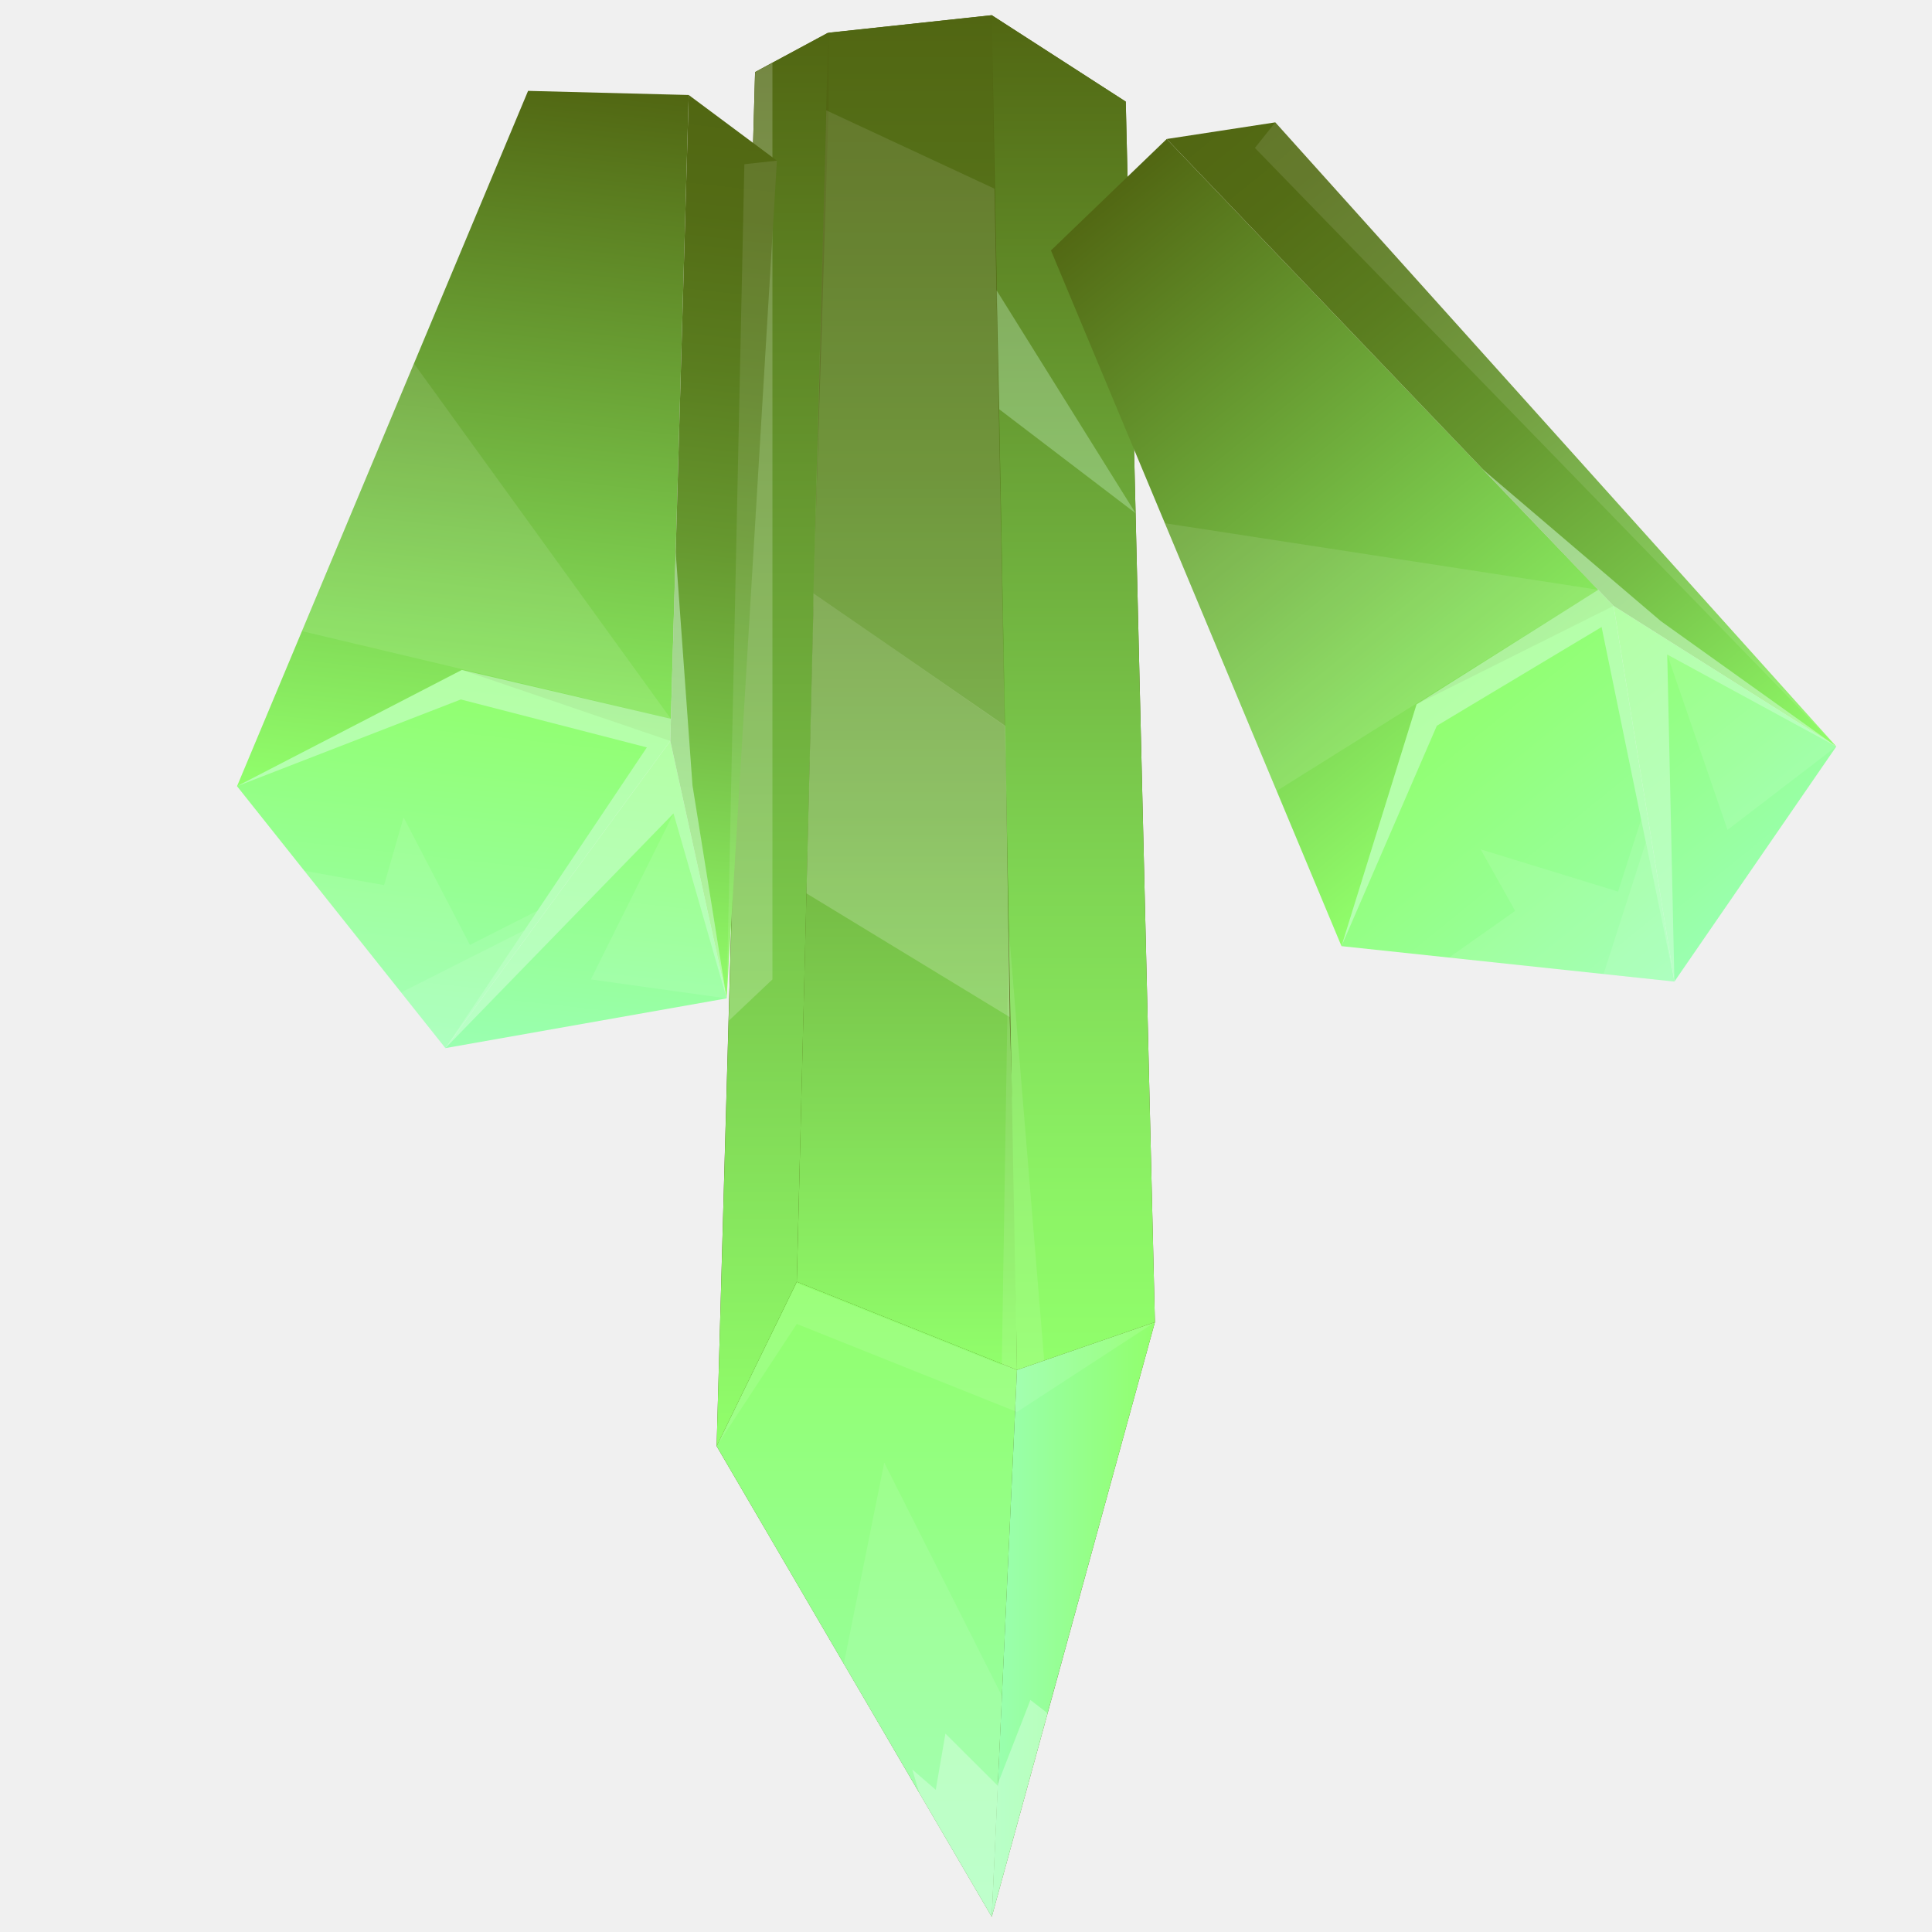
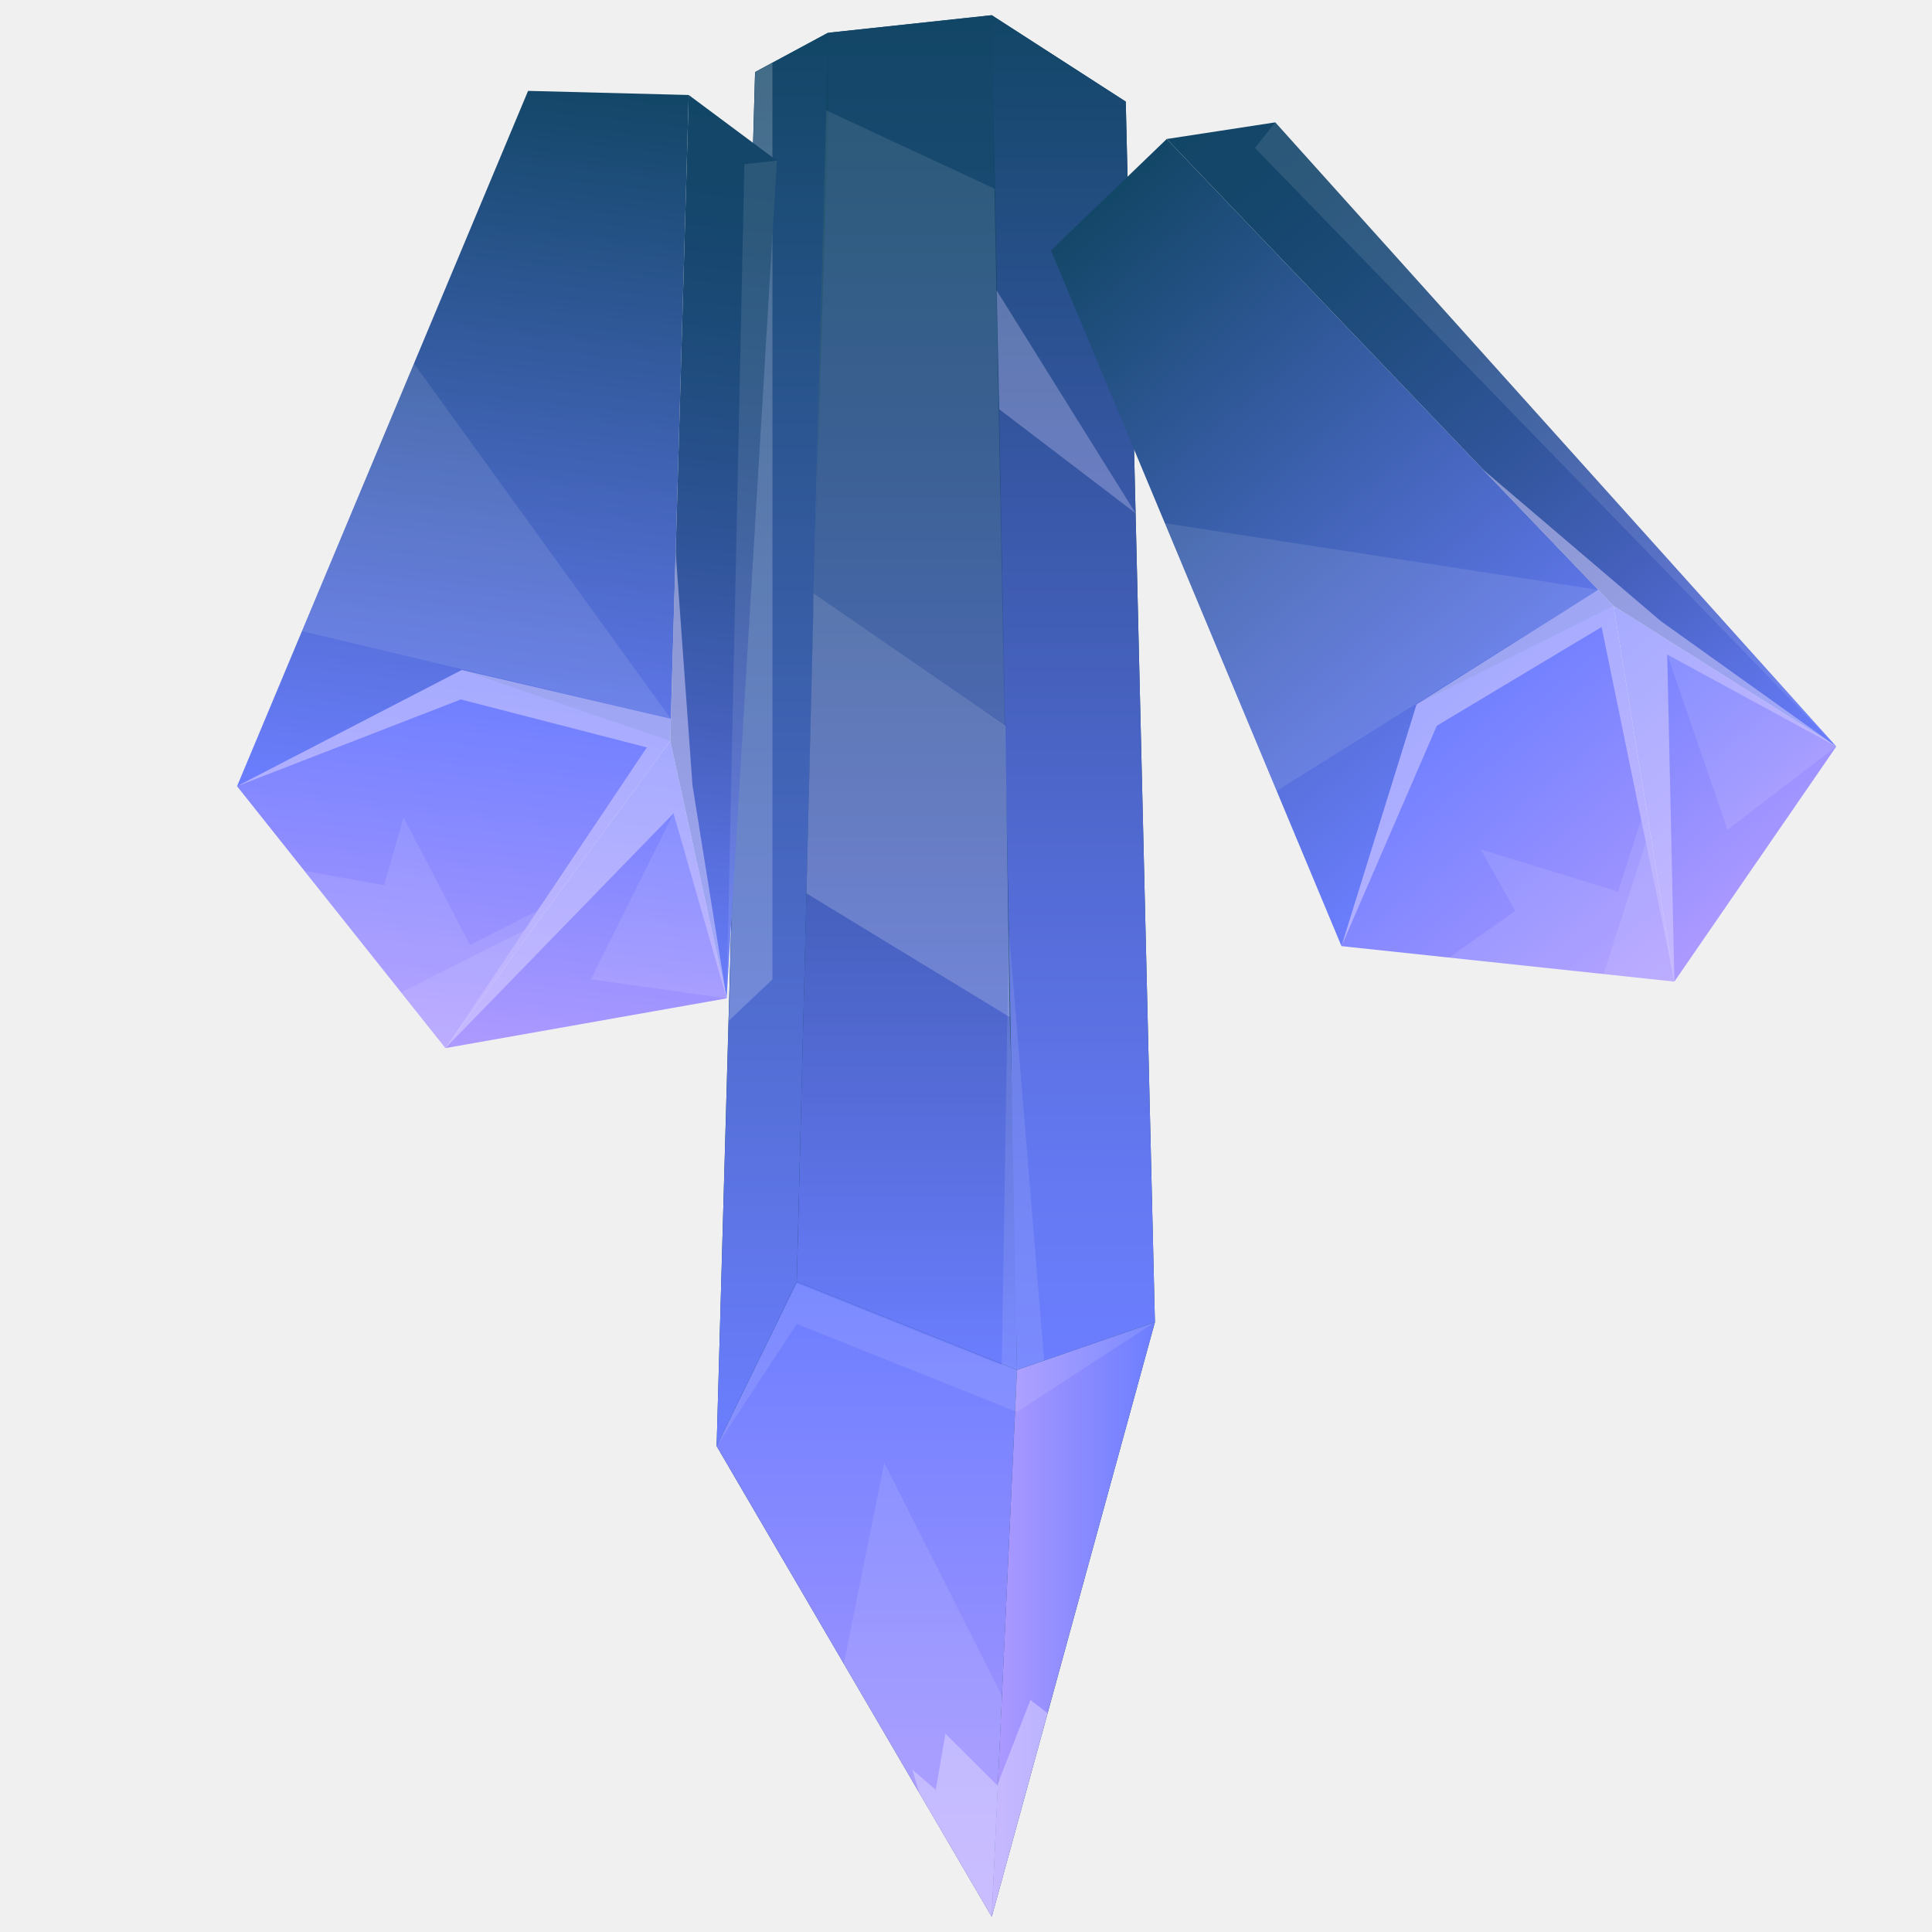
<svg xmlns="http://www.w3.org/2000/svg" version="1.1" id="Layer_1" x="0px" y="0px" viewBox="0 0 1080 1080" style="enable-background:new 0 0 1080 1080;" xml:space="preserve">
  <style type="text/css">
- 	.st0{fill:#516612;}
+ 	.st0{fill:#124666;}
	.st1{fill:url(#SVGID_1_);}
- 	.st2{fill:url(#SVGID_00000067943577153576949310000010109029007200382885_);}
- 	.st3{fill:url(#SVGID_00000027580122109428781160000001617312112400235920_);}
- 	.st4{fill:url(#SVGID_00000146470770426349331360000014875706997854342580_);}
- 	.st5{fill:url(#SVGID_00000058578024929477887650000003276166642271255702_);}
- 	.st6{opacity:0.1;fill:#FFFFFF;}
- 	.st7{opacity:0.5;fill:#D7FFE0;}
- 	.st8{opacity:0.2;fill:#FFFFFF;}
- 	.st9{opacity:0.3;fill:#D7FFE0;}
- 	.st10{fill:url(#SVGID_00000161602537997023983660000017094479576794651013_);}
- 	.st11{fill:url(#SVGID_00000057856235088601087380000010252344299511203770_);}
- 	.st12{fill:url(#SVGID_00000008108062356905508720000014587677571239022473_);}
- 	.st13{fill:url(#SVGID_00000089557608389134723370000014096084082358460546_);}
- 	.st14{fill:url(#SVGID_00000058585355088866171450000014425102189574396317_);}
- 	.st15{fill:url(#SVGID_00000134222528925932808880000001770028209889352877_);}
- 	.st16{fill:url(#SVGID_00000069357204502039594990000014750833239507600820_);}
- 	.st17{fill:url(#SVGID_00000062168045914518751890000007273318603984970372_);}
+ 	.st2{fill:url(#SVGID_00000115495764166641820430000000588053149692894893_);}
+ 	.st3{fill:url(#SVGID_00000050623832756544195440000004446312241261950135_);}
+ 	.st4{fill:url(#SVGID_00000175285981757222727340000015275102206185454475_);}
+ 	.st5{fill:url(#SVGID_00000106147904433404374090000016266642122113797310_);}
+ 	.st6{opacity:0.1;fill:#FFFFFF;enable-background:new    ;}
+ 	.st7{opacity:0.5;fill:#DFD7FF;enable-background:new    ;}
+ 	.st8{opacity:0.2;fill:#FFFFFF;enable-background:new    ;}
+ 	.st9{opacity:0.3;fill:#DFD7FF;enable-background:new    ;}
+ 	.st10{fill:url(#SVGID_00000154393948510710344740000013764920107902016925_);}
+ 	.st11{fill:url(#SVGID_00000087397549464918530170000011958610108427043005_);}
+ 	.st12{fill:url(#SVGID_00000111875763187112453250000006902830916164873146_);}
+ 	.st13{fill:url(#SVGID_00000013182438475661095110000009634348950457313469_);}
+ 	.st14{fill:url(#SVGID_00000087373522871962176150000001266755511696949150_);}
+ 	.st15{fill:url(#SVGID_00000074414492484589234450000007616764652576538008_);}
+ 	.st16{fill:url(#SVGID_00000036936029440509005200000006510089476466953356_);}
+ 	.st17{fill:url(#SVGID_00000104707393317090466270000001945693816532376486_);}
</style>
  <g>
    <polygon class="st0" points="554.4,1071.5 400.6,808.4 422.1,40.3 462.9,18.3 554.4,8.5 629.3,56.8 645.6,739.1  " />
-     <linearGradient id="SVGID_1_" gradientUnits="userSpaceOnUse" x1="484.582" y1="-3719.88" x2="484.582" y2="-3364.916" gradientTransform="matrix(1 0 0 -1 0 -2648.387)">
-       <stop offset="0" style="stop-color:#9AFFB1" />
-       <stop offset="1" style="stop-color:#91FF6C" />
+     <linearGradient id="SVGID_1_" gradientUnits="userSpaceOnUse" x1="484.55" y1="-3719.887" x2="484.55" y2="-3364.887" gradientTransform="matrix(1 0 0 -1 0 -2648.387)">
+       <stop offset="0" style="stop-color:#AE9AFF" />
+       <stop offset="1" style="stop-color:#6C7EFF" />
    </linearGradient>
    <polygon class="st1" points="568.5,765.8 445.4,716.5 400.6,808.4 471.7,930.1 554.4,1071.5 560.1,948.1  " />
-     <linearGradient id="SVGID_00000160894044791029287200000003900262463373923761_" gradientUnits="userSpaceOnUse" x1="554.393" y1="-3553.677" x2="645.628" y2="-3553.677" gradientTransform="matrix(1 0 0 -1 0 -2648.387)">
-       <stop offset="0" style="stop-color:#9AFFB1" />
-       <stop offset="1" style="stop-color:#91FF6C" />
+     <linearGradient id="SVGID_00000168800470996288656610000014326372415441181095_" gradientUnits="userSpaceOnUse" x1="554.4" y1="-3553.687" x2="645.6" y2="-3553.687" gradientTransform="matrix(1 0 0 -1 0 -2648.387)">
+       <stop offset="0" style="stop-color:#AE9AFF" />
+       <stop offset="1" style="stop-color:#6C7EFF" />
    </linearGradient>
-     <polygon style="fill:url(#SVGID_00000160894044791029287200000003900262463373923761_);" points="645.6,739.1 568.5,765.8    557.8,997.1 554.4,1071.5 585.6,957.7  " />
-     <linearGradient id="SVGID_00000159466923588745762750000008919332121741013415_" gradientUnits="userSpaceOnUse" x1="431.765" y1="-3456.786" x2="431.765" y2="-2666.707" gradientTransform="matrix(1 0 0 -1 0 -2648.387)">
-       <stop offset="0" style="stop-color:#91FF6C" />
-       <stop offset="1" style="stop-color:#516612" />
+     <polygon style="fill:url(#SVGID_00000168800470996288656610000014326372415441181095_);" points="645.6,739.1 568.5,765.8    557.8,997.1 554.4,1071.5 585.6,957.7  " />
+     <linearGradient id="SVGID_00000014612409814910190010000001062513024148158393_" gradientUnits="userSpaceOnUse" x1="431.75" y1="-3456.787" x2="431.75" y2="-2666.687" gradientTransform="matrix(1 0 0 -1 0 -2648.387)">
+       <stop offset="0" style="stop-color:#6C7EFF" />
+       <stop offset="1" style="stop-color:#124666" />
    </linearGradient>
-     <polygon style="fill:url(#SVGID_00000159466923588745762750000008919332121741013415_);" points="462.9,18.3 431.5,35.2    422.1,40.3 407.3,570.5 400.6,808.4 445.4,716.5  " />
-     <linearGradient id="SVGID_00000036250581123519827790000009635408026462499248_" gradientUnits="userSpaceOnUse" x1="506.94" y1="-3414.168" x2="506.94" y2="-2656.893" gradientTransform="matrix(1 0 0 -1 0 -2648.387)">
-       <stop offset="0" style="stop-color:#91FF6C" />
-       <stop offset="8.537829e-02" style="stop-color:#8AEE62" />
-       <stop offset="0.398" style="stop-color:#72B440" />
-       <stop offset="0.666" style="stop-color:#608A27" />
-       <stop offset="0.875" style="stop-color:#557018" />
-       <stop offset="1" style="stop-color:#516612" />
+     <polygon style="fill:url(#SVGID_00000014612409814910190010000001062513024148158393_);" points="462.9,18.3 431.5,35.2    422.1,40.3 407.3,570.5 400.6,808.4 445.4,716.5  " />
+     <linearGradient id="SVGID_00000140015156328508008630000001081810781240934784_" gradientUnits="userSpaceOnUse" x1="506.95" y1="-3414.187" x2="506.95" y2="-2656.887" gradientTransform="matrix(1 0 0 -1 0 -2648.387)">
+       <stop offset="0" style="stop-color:#6C7EFF" />
+       <stop offset="8.537828e-02" style="stop-color:#6276EE" />
+       <stop offset="0.398" style="stop-color:#405CB4" />
+       <stop offset="0.666" style="stop-color:#27508A" />
+       <stop offset="0.875" style="stop-color:#184970" />
+       <stop offset="1" style="stop-color:#124666" />
    </linearGradient>
-     <polygon style="fill:url(#SVGID_00000036250581123519827790000009635408026462499248_);" points="568.5,765.8 568,723.1 568,723    566.8,640 566.8,639.9 564.4,568.7 564.4,568.6 562,405.8 562,405.8 555.9,105.5 555.9,105.5 554.3,8.5 463.5,18.3 463.2,61.7    463.2,61.7 454.7,331.5 454.7,331.6 454.6,343.3 450.8,499.4 448.4,596.3 446,693.4 445.4,716.5  " />
-     <linearGradient id="SVGID_00000072968789132961784290000001455893451338859697_" gradientUnits="userSpaceOnUse" x1="600.012" y1="-3414.168" x2="600.012" y2="-2656.893" gradientTransform="matrix(1 0 0 -1 0 -2648.387)">
-       <stop offset="0" style="stop-color:#91FF6C" />
-       <stop offset="0.13" style="stop-color:#8CF365" />
-       <stop offset="0.362" style="stop-color:#7FD553" />
-       <stop offset="0.67" style="stop-color:#6AA336" />
-       <stop offset="1" style="stop-color:#516612" />
+     <polygon style="fill:url(#SVGID_00000140015156328508008630000001081810781240934784_);" points="568.5,765.8 568,723.1 568,723    566.8,640 566.8,639.9 564.4,568.7 564.4,568.6 562,405.8 562,405.8 555.9,105.5 555.9,105.5 554.3,8.5 463.5,18.3 463.2,61.7    463.2,61.7 454.7,331.5 454.7,331.6 454.6,343.3 450.8,499.4 448.4,596.3 446,693.4 445.4,716.5  " />
+     <linearGradient id="SVGID_00000028320623353737624900000001034245623024304773_" gradientUnits="userSpaceOnUse" x1="600" y1="-3414.187" x2="600" y2="-2656.887" gradientTransform="matrix(1 0 0 -1 0 -2648.387)">
+       <stop offset="0" style="stop-color:#6C7EFF" />
+       <stop offset="0.13" style="stop-color:#6579F3" />
+       <stop offset="0.362" style="stop-color:#536BD5" />
+       <stop offset="0.67" style="stop-color:#3656A3" />
+       <stop offset="1" style="stop-color:#124666" />
    </linearGradient>
-     <polygon style="fill:url(#SVGID_00000072968789132961784290000001455893451338859697_);" points="645.6,739.1 629.3,56.8    554.4,8.5 568.5,765.8  " />
+     <polygon style="fill:url(#SVGID_00000028320623353737624900000001034245623024304773_);" points="645.6,739.1 629.3,56.8    554.4,8.5 568.5,765.8  " />
    <polygon class="st6" points="560.1,948.1 494.3,817.6 471.7,930.1 513.8,1002.1 554.4,1071.5 557.8,998.3  " />
    <polygon class="st7" points="557.8,998.3 528.5,969.1 523.1,1000.5 510,989.2 513.8,1002.1 554.4,1071.5  " />
    <polygon class="st7" points="585.6,957.7 576,950.3 557.8,997.1 554.4,1071.5  " />
    <polygon class="st6" points="583.7,760.5 645.6,739.1 568.5,789.3 567.5,788.9 445.4,740.1 400.6,808.4 445.4,717.3 560,763.1    563.9,519.2  " />
    <polygon class="st8" points="431.8,547.5 431.8,35.2 422.2,40.3 407.5,570.5  " />
    <polygon class="st8" points="564.4,568.7 564.4,568.6 562,405.8 562,405.8 454.7,331.6 454.7,331.6 454.6,343.3 450.8,499.4    564.5,568.6  " />
    <polygon class="st6" points="561.6,405.8 555.9,105.5 555.9,105.5 556,105.5 461.9,61.7 454.7,331.5 454.7,331.6 454.8,331.6  " />
    <polygon class="st9" points="558.6,228.8 634.8,286.9 557.1,162.3  " />
  </g>
  <g>
-     <linearGradient id="SVGID_00000083797725331311519200000010972509046156967331_" gradientUnits="userSpaceOnUse" x1="565.422" y1="-2942.968" x2="565.422" y2="-2531.116" gradientTransform="matrix(0.9939 0.11 0.11 -0.9939 12.5015 -2534.59)">
-       <stop offset="0" style="stop-color:#91FF6C" />
-       <stop offset="1" style="stop-color:#516612" />
+     <linearGradient id="SVGID_00000002344083650308800350000011995142633094075051_" gradientUnits="userSpaceOnUse" x1="565.422" y1="-2942.933" x2="565.422" y2="-2531.089" gradientTransform="matrix(0.9939 0.11 0.11 -0.9939 12.5015 -2534.59)">
+       <stop offset="0" style="stop-color:#6C7EFF" />
+       <stop offset="1" style="stop-color:#124666" />
    </linearGradient>
-     <polygon style="fill:url(#SVGID_00000083797725331311519200000010972509046156967331_);" points="132.5,439.5 295.2,50.8 385,53.1    374.7,414.2  " />
-     <linearGradient id="SVGID_00000151531837489417947470000005159265023557059200_" gradientUnits="userSpaceOnUse" x1="565.422" y1="-3075.663" x2="565.422" y2="-2864.452" gradientTransform="matrix(0.9939 0.11 0.11 -0.9939 12.5015 -2534.59)">
-       <stop offset="0" style="stop-color:#9AFFB1" />
-       <stop offset="1" style="stop-color:#91FF6C" />
+     <polygon style="fill:url(#SVGID_00000002344083650308800350000011995142633094075051_);" points="132.5,439.5 295.2,50.8 385,53.1    374.7,414.2  " />
+     <linearGradient id="SVGID_00000029006492859324374450000016805610457876967808_" gradientUnits="userSpaceOnUse" x1="565.422" y1="-3075.633" x2="565.422" y2="-2864.498" gradientTransform="matrix(0.9939 0.11 0.11 -0.9939 12.5015 -2534.59)">
+       <stop offset="0" style="stop-color:#AE9AFF" />
+       <stop offset="1" style="stop-color:#6C7EFF" />
    </linearGradient>
-     <polygon style="fill:url(#SVGID_00000151531837489417947470000005159265023557059200_);" points="249,585.9 132.5,439.5    258.2,374.5 374.7,414.2  " />
-     <linearGradient id="SVGID_00000152959322721778921900000006052096069585891743_" gradientUnits="userSpaceOnUse" x1="654.94" y1="-3075.663" x2="654.94" y2="-2891.149" gradientTransform="matrix(0.9939 0.11 0.11 -0.9939 12.5015 -2534.59)">
-       <stop offset="0" style="stop-color:#9AFFB1" />
-       <stop offset="1" style="stop-color:#91FF6C" />
+     <polygon style="fill:url(#SVGID_00000029006492859324374450000016805610457876967808_);" points="249,585.9 132.5,439.5    258.2,374.5 374.7,414.2  " />
+     <linearGradient id="SVGID_00000158742041018193260020000003676253856079629196_" gradientUnits="userSpaceOnUse" x1="654.942" y1="-3075.633" x2="654.942" y2="-2891.142" gradientTransform="matrix(0.9939 0.11 0.11 -0.9939 12.5015 -2534.59)">
+       <stop offset="0" style="stop-color:#AE9AFF" />
+       <stop offset="1" style="stop-color:#6C7EFF" />
    </linearGradient>
-     <polygon style="fill:url(#SVGID_00000152959322721778921900000006052096069585891743_);" points="249,585.9 406.2,558.1    374.7,414.2  " />
-     <linearGradient id="SVGID_00000164490718610607337720000002494347084795872397_" gradientUnits="userSpaceOnUse" x1="693.223" y1="-3030.663" x2="693.223" y2="-2531.116" gradientTransform="matrix(0.9939 0.11 0.11 -0.9939 12.5015 -2534.59)">
-       <stop offset="0" style="stop-color:#91FF6C" />
-       <stop offset="6.749427e-02" style="stop-color:#8AEF62" />
-       <stop offset="0.291" style="stop-color:#76BE46" />
-       <stop offset="0.504" style="stop-color:#66982F" />
-       <stop offset="0.699" style="stop-color:#5A7D1F" />
-       <stop offset="0.87" style="stop-color:#536C15" />
-       <stop offset="1" style="stop-color:#516612" />
+     <polygon style="fill:url(#SVGID_00000158742041018193260020000003676253856079629196_);" points="249,585.9 406.2,558.1    374.7,414.2  " />
+     <linearGradient id="SVGID_00000131345624547582869110000013533637018552657341_" gradientUnits="userSpaceOnUse" x1="693.226" y1="-3030.708" x2="693.226" y2="-2531.089" gradientTransform="matrix(0.9939 0.11 0.11 -0.9939 12.5015 -2534.59)">
+       <stop offset="0" style="stop-color:#6C7EFF" />
+       <stop offset="6.749427e-02" style="stop-color:#6277EF" />
+       <stop offset="0.291" style="stop-color:#4661BE" />
+       <stop offset="0.504" style="stop-color:#2F5498" />
+       <stop offset="0.699" style="stop-color:#1F4C7D" />
+       <stop offset="0.87" style="stop-color:#15466C" />
+       <stop offset="1" style="stop-color:#124666" />
    </linearGradient>
-     <polygon style="fill:url(#SVGID_00000164490718610607337720000002494347084795872397_);" points="385,53.1 434.3,89.8 406.2,558.1    374.7,414.2  " />
+     <polygon style="fill:url(#SVGID_00000131345624547582869110000013533637018552657341_);" points="385,53.1 434.3,89.8 406.2,558.1    374.7,414.2  " />
    <polygon class="st7" points="132.5,439.5 258.2,374.5 375,401.8 377.7,308.5 387.1,439 406.2,558.1 376.5,454.7 249,585.9    361.6,417.8 257.6,391  " />
    <polygon class="st6" points="170.1,486.8 249,585.9 300.4,509.1 262.7,528.2 225.6,456.9 214.7,494.8  " />
    <polygon class="st6" points="249,585.9 293.2,520 224.2,554.8  " />
    <polygon class="st6" points="376.5,454.7 330.3,547.5 406.2,558.1  " />
    <polygon class="st6" points="375,401.8 168.8,352.8 231.4,203.2  " />
    <polygon class="st6" points="434.3,89.8 416.1,91.8 406.2,558.1  " />
  </g>
  <g>
-     <linearGradient id="SVGID_00000090268902359591647580000013332403334540331667_" gradientUnits="userSpaceOnUse" x1="245.626" y1="-1611.271" x2="245.626" y2="-1199.409" gradientTransform="matrix(0.7764 -0.6302 -0.6302 -0.7764 -363.8554 -642.2989)">
-       <stop offset="0" style="stop-color:#91FF6C" />
-       <stop offset="1" style="stop-color:#516612" />
+     <linearGradient id="SVGID_00000112632626476265911890000017343224637148738955_" gradientUnits="userSpaceOnUse" x1="245.62" y1="-1611.29" x2="245.62" y2="-1199.386" gradientTransform="matrix(0.7764 -0.6302 -0.6302 -0.7764 -363.8554 -642.2989)">
+       <stop offset="0" style="stop-color:#6C7EFF" />
+       <stop offset="1" style="stop-color:#124666" />
    </linearGradient>
-     <polygon style="fill:url(#SVGID_00000090268902359591647580000013332403334540331667_);" points="749.9,528.9 587.5,140    652.2,77.7 902,338.7  " />
-     <linearGradient id="SVGID_00000120522741168445686970000011198548078889886364_" gradientUnits="userSpaceOnUse" x1="245.626" y1="-1743.957" x2="245.626" y2="-1532.749" gradientTransform="matrix(0.7764 -0.6302 -0.6302 -0.7764 -363.8554 -642.2989)">
-       <stop offset="0" style="stop-color:#9AFFB1" />
-       <stop offset="1" style="stop-color:#91FF6C" />
+     <polygon style="fill:url(#SVGID_00000112632626476265911890000017343224637148738955_);" points="749.9,528.9 587.5,140    652.2,77.7 902,338.7  " />
+     <linearGradient id="SVGID_00000021086975071377648760000003100472080735939518_" gradientUnits="userSpaceOnUse" x1="245.62" y1="-1743.949" x2="245.62" y2="-1532.785" gradientTransform="matrix(0.7764 -0.6302 -0.6302 -0.7764 -363.8554 -642.2989)">
+       <stop offset="0" style="stop-color:#AE9AFF" />
+       <stop offset="1" style="stop-color:#6C7EFF" />
    </linearGradient>
-     <polygon style="fill:url(#SVGID_00000120522741168445686970000011198548078889886364_);" points="936,548.7 749.9,528.9    791.9,393.7 902,338.7  " />
-     <linearGradient id="SVGID_00000109710808577168867390000012608592494158656130_" gradientUnits="userSpaceOnUse" x1="335.153" y1="-1743.957" x2="335.153" y2="-1559.438" gradientTransform="matrix(0.7764 -0.6302 -0.6302 -0.7764 -363.8554 -642.2989)">
-       <stop offset="0" style="stop-color:#9AFFB1" />
-       <stop offset="1" style="stop-color:#91FF6C" />
+     <polygon style="fill:url(#SVGID_00000021086975071377648760000003100472080735939518_);" points="936,548.7 749.9,528.9    791.9,393.7 902,338.7  " />
+     <linearGradient id="SVGID_00000070117511824174657410000009227903588200966057_" gradientUnits="userSpaceOnUse" x1="335.193" y1="-1743.949" x2="335.193" y2="-1559.469" gradientTransform="matrix(0.7764 -0.6302 -0.6302 -0.7764 -363.8554 -642.2989)">
+       <stop offset="0" style="stop-color:#AE9AFF" />
+       <stop offset="1" style="stop-color:#6C7EFF" />
    </linearGradient>
-     <polygon style="fill:url(#SVGID_00000109710808577168867390000012608592494158656130_);" points="936,548.7 1026.5,417.3    902,338.7  " />
-     <linearGradient id="SVGID_00000118380899606854031740000008571996575958889357_" gradientUnits="userSpaceOnUse" x1="373.418" y1="-1698.948" x2="373.418" y2="-1199.409" gradientTransform="matrix(0.7764 -0.6302 -0.6302 -0.7764 -363.8554 -642.2989)">
-       <stop offset="0" style="stop-color:#91FF6C" />
-       <stop offset="6.749427e-02" style="stop-color:#8AEF62" />
-       <stop offset="0.291" style="stop-color:#76BE46" />
-       <stop offset="0.504" style="stop-color:#66982F" />
-       <stop offset="0.699" style="stop-color:#5A7D1F" />
-       <stop offset="0.87" style="stop-color:#536C15" />
-       <stop offset="1" style="stop-color:#516612" />
+     <polygon style="fill:url(#SVGID_00000070117511824174657410000009227903588200966057_);" points="936,548.7 1026.5,417.3    902,338.7  " />
+     <linearGradient id="SVGID_00000042701371993838359300000004800711511136667557_" gradientUnits="userSpaceOnUse" x1="373.437" y1="-1698.961" x2="373.437" y2="-1199.386" gradientTransform="matrix(0.7764 -0.6302 -0.6302 -0.7764 -363.8554 -642.2989)">
+       <stop offset="0" style="stop-color:#6C7EFF" />
+       <stop offset="6.749427e-02" style="stop-color:#6277EF" />
+       <stop offset="0.291" style="stop-color:#4661BE" />
+       <stop offset="0.504" style="stop-color:#2F5498" />
+       <stop offset="0.699" style="stop-color:#1F4C7D" />
+       <stop offset="0.87" style="stop-color:#15466C" />
+       <stop offset="1" style="stop-color:#124666" />
    </linearGradient>
-     <polygon style="fill:url(#SVGID_00000118380899606854031740000008571996575958889357_);" points="652.2,77.7 712.9,68.4    1026.5,417.3 902,338.7  " />
+     <polygon style="fill:url(#SVGID_00000042701371993838359300000004800711511136667557_);" points="652.2,77.7 712.9,68.4    1026.5,417.3 902,338.7  " />
    <polygon class="st7" points="749.9,528.9 791.9,393.7 893.4,329.7 828.8,262.3 928.4,347.2 1026.5,417.3 932,365.9 936,548.7    895.3,350.5 803.2,405.7  " />
    <polygon class="st6" points="810,535.3 936,548.7 917.4,458.2 904.5,498.4 827.7,474.8 847,509.2  " />
    <polygon class="st6" points="936,548.7 920,471 896.4,544.5  " />
    <polygon class="st6" points="932,365.9 965.7,463.9 1026.5,417.3  " />
    <polygon class="st6" points="893.4,329.7 713.7,442.1 651.2,292.5  " />
    <polygon class="st6" points="712.9,68.4 701.5,82.7 1026.5,417.3  " />
  </g>
</svg>
